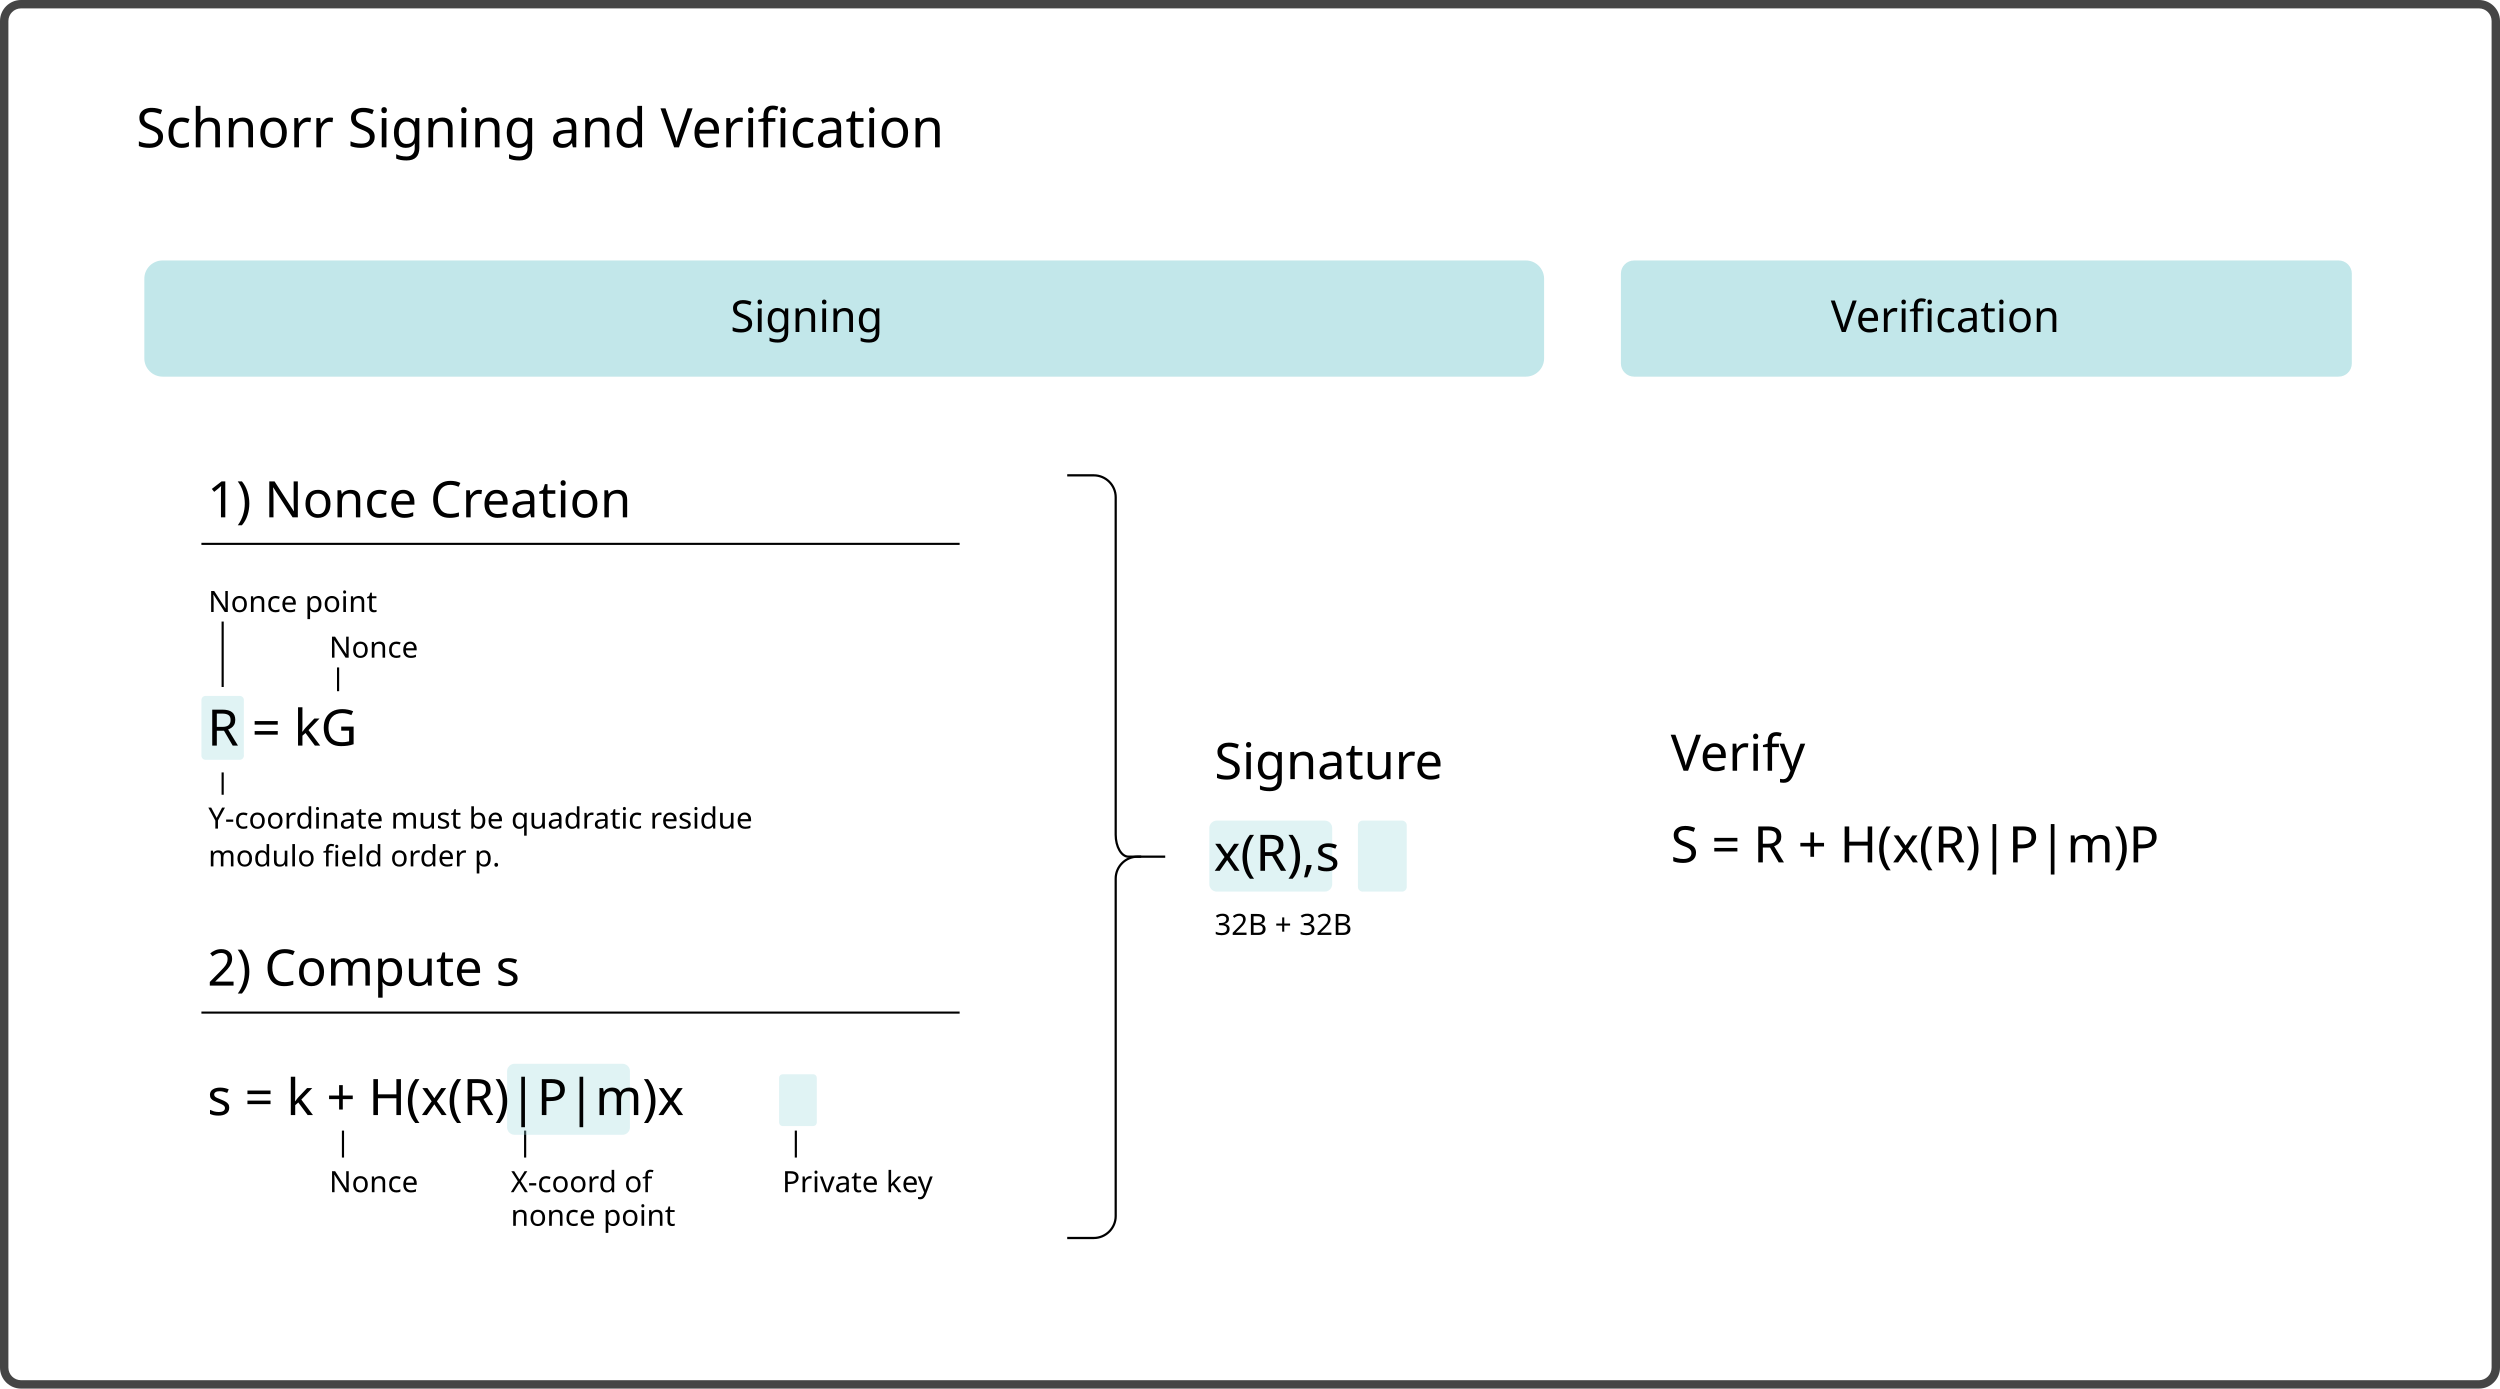
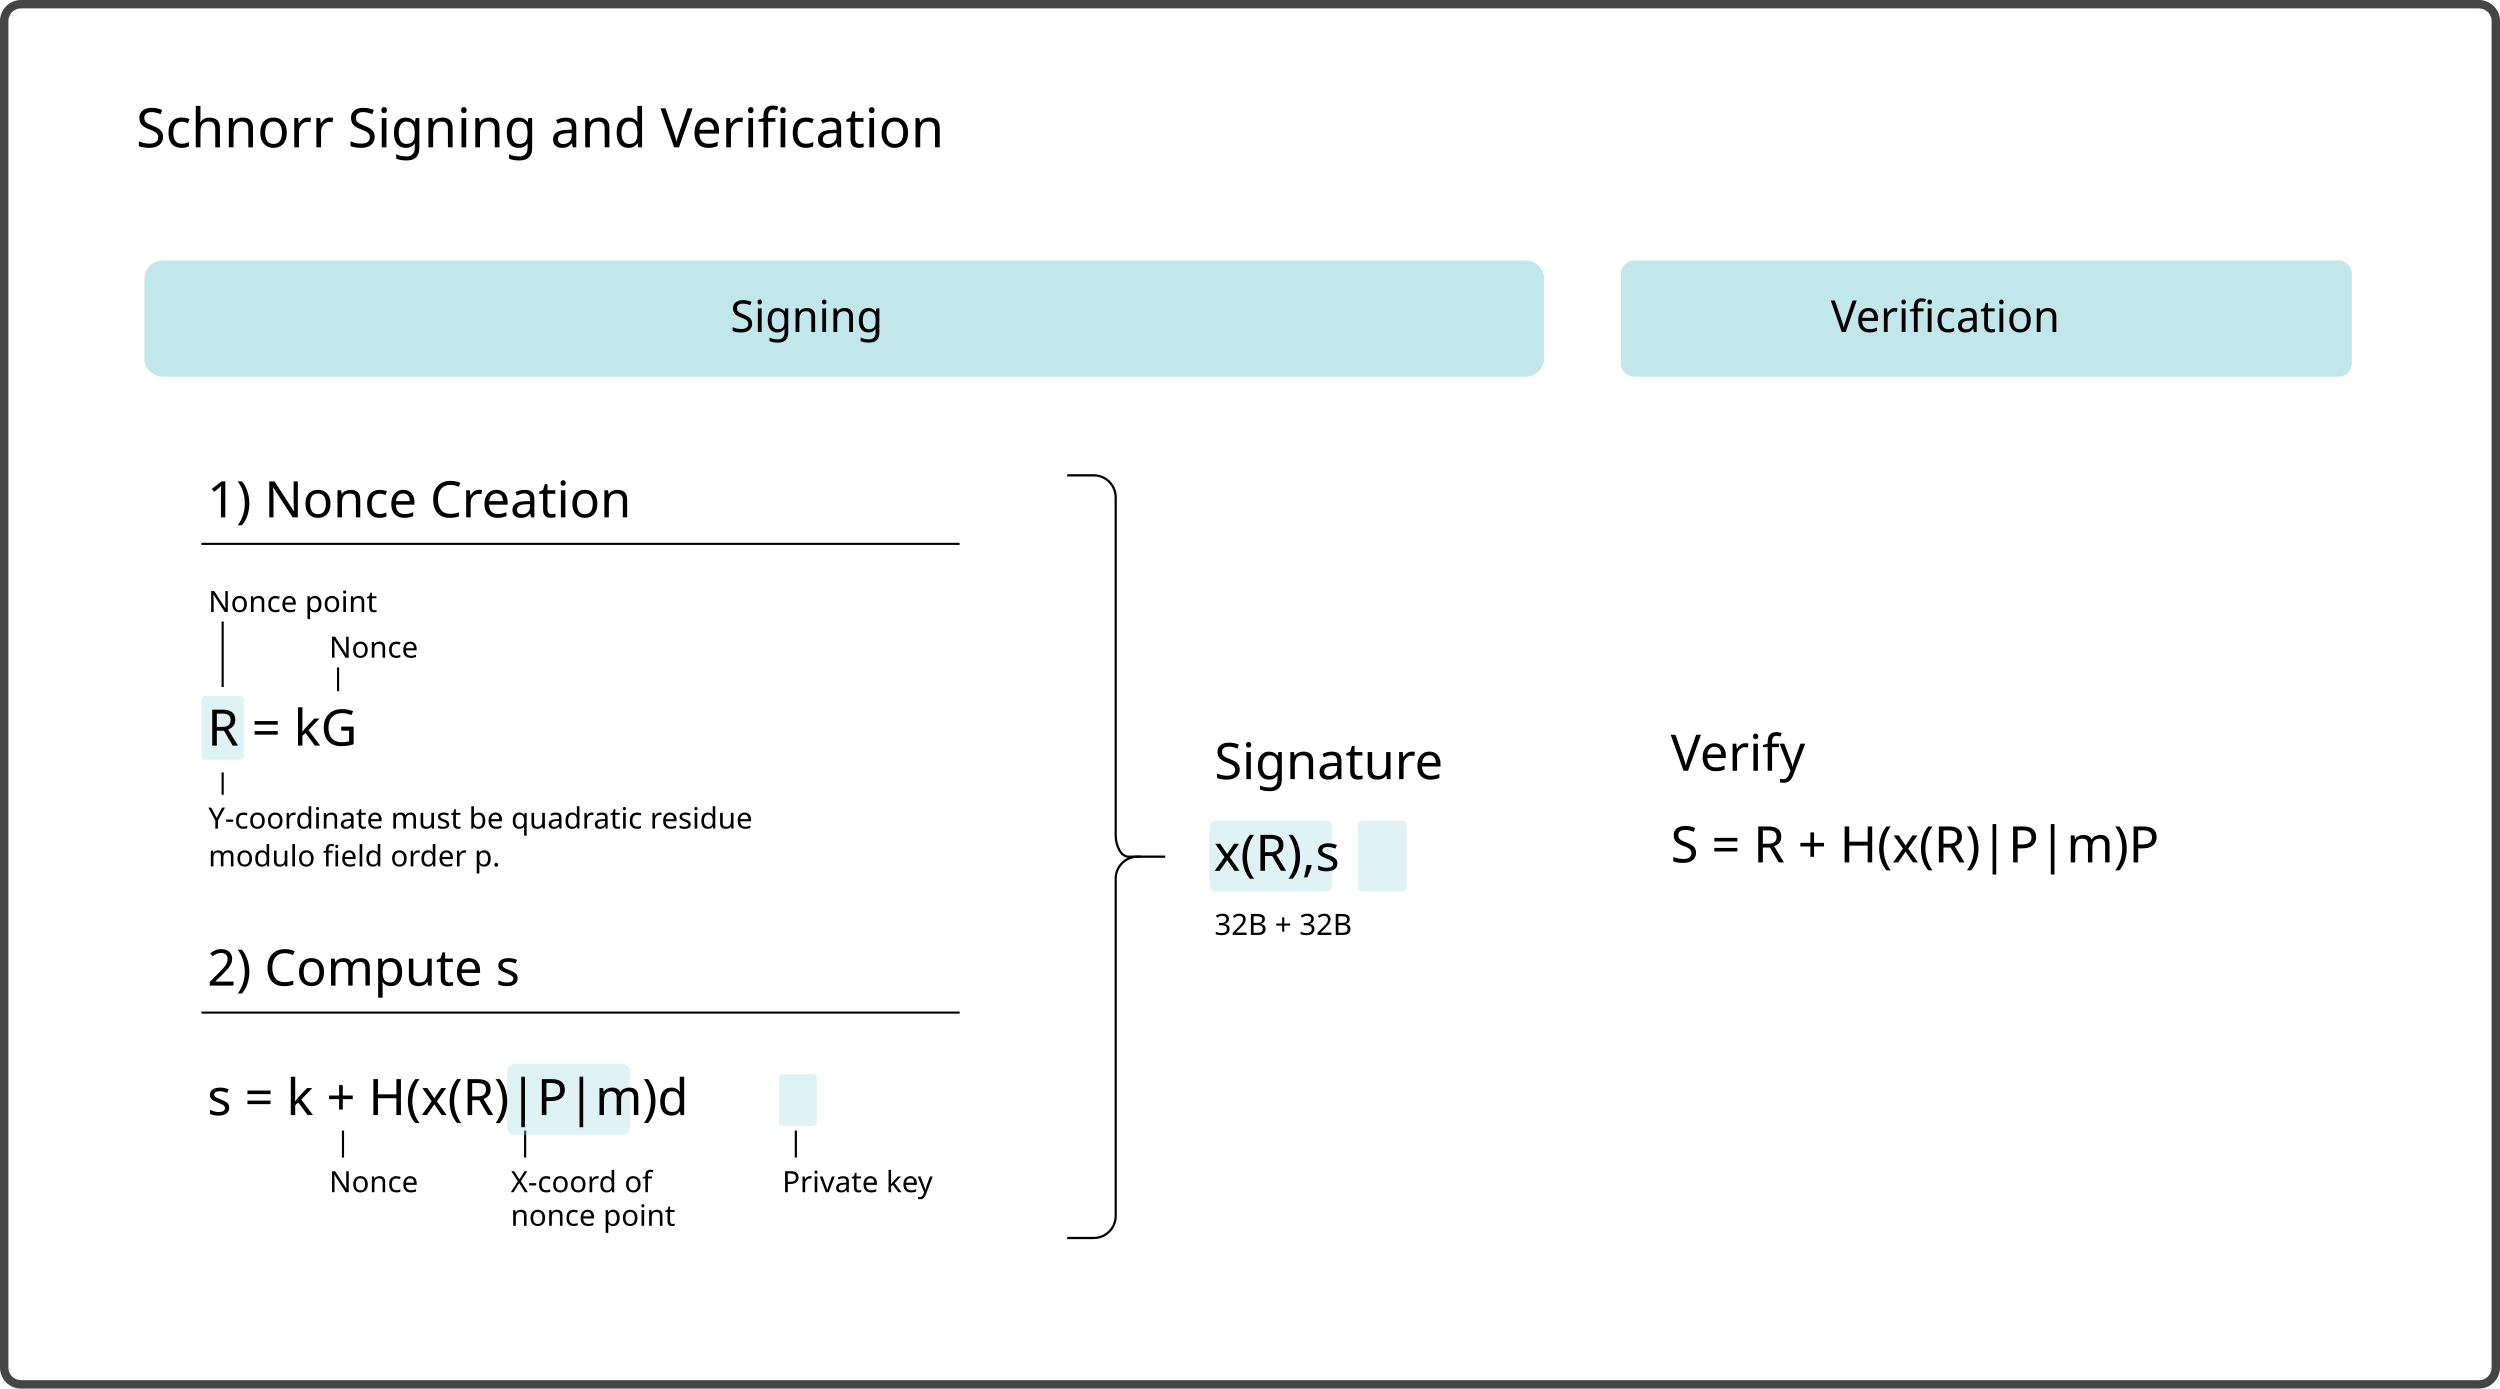
<svg xmlns="http://www.w3.org/2000/svg" version="1.1" id="TapTree-2.1" x="0px" y="0px" width="595.28px" height="330.643px" viewBox="0 0 595.28 330.643" enable-background="new 0 0 595.28 330.643" xml:space="preserve">
  <g>
    <path fill="#454545" d="M590.28,2c1.654,0,3,1.346,3,3v320.643c0,1.654-1.346,3-3,3H5c-1.654,0-3-1.346-3-3V5c0-1.654,1.346-3,3-3   H590.28 M590.28,0H5C2.25,0,0,2.25,0,5v320.643c0,2.75,2.25,5,5,5h585.28c2.75,0,5-2.25,5-5V5C595.28,2.25,593.03,0,590.28,0   L590.28,0z" />
  </g>
  <g opacity="0.33">
-     <path fill="#A1DADE" d="M317.211,210.527c0,0.979-0.801,1.779-1.778,1.779h-25.7c-0.979,0-1.779-0.8-1.779-1.779v-13.356   c0-0.979,0.8-1.779,1.779-1.779h25.7c0.978,0,1.778,0.8,1.778,1.779V210.527z" />
+     <path fill="#A1DADE" d="M317.211,210.527c0,0.979-0.801,1.779-1.777,1.779h-25.701c-0.979,0-1.779-0.8-1.779-1.779v-13.356   c0-0.979,0.8-1.779,1.779-1.779h25.701c0.977,0,1.777,0.8,1.777,1.779V210.527z" />
  </g>
  <g opacity="0.33">
-     <path fill="#A1DADE" d="M334.961,211.185c0,0.617-0.505,1.121-1.121,1.121h-9.377c-0.616,0-1.121-0.504-1.121-1.121v-14.671   c0-0.617,0.505-1.121,1.121-1.121h9.377c0.616,0,1.121,0.504,1.121,1.121V211.185z" />
+     <path fill="#A1DADE" d="M334.961,211.185c0,0.617-0.504,1.121-1.121,1.121h-9.377c-0.617,0-1.121-0.504-1.121-1.121v-14.671   c0-0.617,0.504-1.121,1.121-1.121h9.377c0.617,0,1.121,0.504,1.121,1.121V211.185z" />
  </g>
  <g opacity="0.33">
-     <path fill="#A1DADE" d="M58.075,179.932c0,0.546-0.447,0.992-0.992,0.992H48.95c-0.545,0-0.992-0.446-0.992-0.992v-13.236   c0-0.546,0.447-0.992,0.992-0.992h8.133c0.545,0,0.992,0.446,0.992,0.992V179.932z" />
+     <path fill="#A1DADE" d="M58.075,179.932c0,0.546-0.446,0.992-0.992,0.992H48.95c-0.546,0-0.992-0.446-0.992-0.992v-13.236   c0-0.546,0.446-0.992,0.992-0.992h8.133c0.546,0,0.992,0.446,0.992,0.992V179.932z" />
  </g>
  <g>
    <rect x="32.422" y="25.333" fill="none" width="416.578" height="35.333" />
    <text transform="matrix(0.9799 0 0 1 32.4224 35.0835)" font-family="'RobotoMono-Bold'" font-size="13">Schnorr Signing and Verification</text>
  </g>
  <g>
    <rect x="49.604" y="192.047" fill="none" width="169.633" height="28.606" />
    <text transform="matrix(1 0 0 1 49.6035 197.2969)">
      <tspan x="0" y="0" font-family="'RobotoMono-Italic'" font-size="7">Y-coordinate must be quadratic residue </tspan>
      <tspan x="0" y="9" font-family="'RobotoMono-Italic'" font-size="7">modulo field order p.</tspan>
    </text>
  </g>
  <g>
    <rect x="397.812" y="174.516" fill="none" width="109.415" height="19.834" />
    <text transform="matrix(1 0 0 1 397.8125 183.5161)" font-family="'RobotoMono-Italic'" font-size="12">Verify</text>
  </g>
  <rect x="397.812" y="196.35" fill="none" width="164.103" height="23.4" />
  <text transform="matrix(1 0 0 1 397.8125 205.3501)" font-family="'RobotoMono-Bold'" font-size="12">S = R + H(x(R)|P|m)P</text>
  <g>
    <rect x="49.379" y="114.183" fill="none" width="168.082" height="19.834" />
    <text transform="matrix(1 0 0 1 49.3789 123.1831)" font-family="'RobotoMono-Italic'" font-size="12">1) Nonce Creation</text>
  </g>
  <g>
    <rect x="49.379" y="225.689" fill="none" width="144.46" height="19.834" />
    <text transform="matrix(1 0 0 1 49.3789 234.6895)" font-family="'RobotoMono-Italic'" font-size="12">2) Compute s</text>
  </g>
  <g>
    <rect x="289.171" y="176.516" fill="none" width="70.341" height="19.834" />
    <text transform="matrix(1 0 0 1 289.1709 185.5161)" font-family="'RobotoMono-Italic'" font-size="12">Signature</text>
  </g>
  <rect x="289.022" y="198.35" fill="none" width="78.62" height="23.4" />
  <text transform="matrix(1 0 0 1 289.0225 207.3501)" font-family="'RobotoMono-Bold'" font-size="12">x(R),s</text>
  <rect x="49.379" y="168.537" fill="none" width="76.661" height="23.4" />
  <text transform="matrix(1 0 0 1 49.3789 177.5366)" font-family="'RobotoMono-Bold'" font-size="12">R = kG</text>
  <g opacity="0.65">
    <path fill="#A1DADE" d="M367.668,85.337c0,2.391-1.956,4.347-4.347,4.347H38.713c-2.391,0-4.347-1.956-4.347-4.347V66.365   c0-2.391,1.956-4.347,4.347-4.347h324.608c2.391,0,4.347,1.956,4.347,4.347V85.337z" />
  </g>
  <g>
    <rect x="113.45" y="71.186" fill="none" width="164.186" height="15.332" />
    <text transform="matrix(0.9799 0 0 1 173.9326 79.0605)" font-family="'RobotoMono-Bold'" font-size="10.5">Signing</text>
  </g>
  <g opacity="0.65">
    <path fill="#A1DADE" d="M559.996,86.543c0,1.728-1.413,3.141-3.141,3.141H389.098c-1.728,0-3.141-1.414-3.141-3.141V65.159   c0-1.728,1.413-3.141,3.141-3.141h167.758c1.728,0,3.141,1.414,3.141,3.141V86.543z" />
  </g>
  <g>
    <rect x="390.885" y="71.186" fill="none" width="164.186" height="15.332" />
    <text transform="matrix(0.9799 0 0 1 435.9316 79.0605)" font-family="'RobotoMono-Bold'" font-size="10.5">Verification</text>
  </g>
  <g>
    <rect x="49.604" y="140.481" fill="none" width="87.476" height="13.155" />
    <text transform="matrix(1 0 0 1 49.6035 145.7314)" font-family="'RobotoMono-Italic'" font-size="7">Nonce point</text>
  </g>
  <g>
    <rect x="78.379" y="151.348" fill="none" width="24.121" height="6.578" />
    <text transform="matrix(1 0 0 1 78.3789 156.5981)" font-family="'RobotoMono-Italic'" font-size="7">Nonce</text>
  </g>
  <line fill="none" stroke="#000000" stroke-width="0.513" stroke-miterlimit="10" x1="53.017" y1="183.924" x2="53.017" y2="189.24" />
  <line fill="none" stroke="#000000" stroke-width="0.513" stroke-miterlimit="10" x1="53.017" y1="148" x2="53.017" y2="163.583" />
  <line fill="none" stroke="#000000" stroke-width="0.513" stroke-miterlimit="10" x1="80.5" y1="158.926" x2="80.5" y2="164.583" />
  <g>
    <rect x="121.609" y="278.627" fill="none" width="49.65" height="17.503" />
    <text transform="matrix(1 0 0 1 121.6089 283.877)">
      <tspan x="0" y="0" font-family="'RobotoMono-Italic'" font-size="7">X-coord of </tspan>
      <tspan x="0" y="8" font-family="'RobotoMono-Italic'" font-size="7">nonce point</tspan>
    </text>
  </g>
  <g>
    <rect x="78.393" y="278.627" fill="none" width="31.226" height="13.155" />
    <text transform="matrix(1 0 0 1 78.3931 283.877)" font-family="'RobotoMono-Italic'" font-size="7">Nonce</text>
  </g>
  <g>
    <rect x="186.271" y="278.627" fill="none" width="53.631" height="13.155" />
    <text transform="matrix(1 0 0 1 186.2705 283.877)" font-family="'RobotoMono-Italic'" font-size="7">Private key</text>
  </g>
  <g>
    <rect x="289.171" y="217.372" fill="none" width="70.503" height="13.155" />
    <text transform="matrix(1 0 0 1 289.1709 222.6221)" font-family="'RobotoMono-Italic'" font-size="7">32B + 32B</text>
  </g>
  <line fill="none" stroke="#000000" stroke-width="0.513" stroke-miterlimit="10" x1="189.5" y1="269.21" x2="189.5" y2="275.627" />
  <line fill="none" stroke="#000000" stroke-width="0.513" stroke-miterlimit="10" x1="125.04" y1="269.21" x2="125.04" y2="275.627" />
  <line fill="none" stroke="#000000" stroke-width="0.513" stroke-miterlimit="10" x1="81.667" y1="269.21" x2="81.667" y2="275.627" />
  <g>
    <g>
-       <path fill="none" stroke="#000000" stroke-width="0.532" stroke-miterlimit="10" d="M254.117,113.184h6.321    c2.872,0,5.222,2.35,5.222,5.222v80.355c0,2.872,1.365,5.222,3.034,5.222s3.034,0,3.034,0" />
+       <path fill="none" stroke="#000000" stroke-width="0.532" stroke-miterlimit="10" d="M254.117,113.184h6.32    c2.872,0,5.222,2.35,5.222,5.222v80.354c0,2.872,1.365,5.222,3.034,5.222s3.034,0,3.034,0" />
    </g>
    <g>
-       <path fill="none" stroke="#000000" stroke-width="0.532" stroke-miterlimit="10" d="M254.117,294.782h6.321    c2.872,0,5.222-2.35,5.222-5.222v-80.357c0-2.872,2.35-5.222,5.222-5.222h6.569" />
+       <path fill="none" stroke="#000000" stroke-width="0.532" stroke-miterlimit="10" d="M254.117,294.782h6.32    c2.872,0,5.222-2.35,5.222-5.222v-80.356c0-2.872,2.35-5.222,5.222-5.222h6.569" />
    </g>
  </g>
  <g opacity="0.33">
    <path fill="#A1DADE" d="M150,268.431c0,0.979-0.8,1.779-1.779,1.779h-25.7c-0.979,0-1.779-0.8-1.779-1.779v-13.356   c0-0.979,0.8-1.779,1.779-1.779h25.7c0.979,0,1.779,0.8,1.779,1.779V268.431z" />
  </g>
  <g opacity="0.33">
    <path fill="#A1DADE" d="M194.488,267.285c0,0.463-0.378,0.841-0.841,0.841h-7.294c-0.463,0-0.841-0.378-0.841-0.841v-10.647   c0-0.463,0.378-0.841,0.841-0.841h7.294c0.463,0,0.841,0.378,0.841,0.841V267.285z" />
  </g>
  <rect x="49.379" y="256.516" fill="none" width="147.505" height="13.694" />
-   <text transform="matrix(1 0 0 1 49.3789 265.5161)" font-family="'RobotoMono-Bold'" font-size="12">s = k + H(x(R)|P|m)x</text>
+   <text transform="matrix(1 0 0 1 49.3789 265.5161)" font-family="'RobotoMono-Bold'" font-size="12">s = k + H(x(R)|P|m)d</text>
  <line fill="none" stroke="#000000" stroke-width="0.5" stroke-miterlimit="10" x1="47.958" y1="129.5" x2="228.5" y2="129.5" />
  <line fill="none" stroke="#000000" stroke-width="0.5" stroke-miterlimit="10" x1="47.958" y1="241.111" x2="228.5" y2="241.111" />
</svg>
